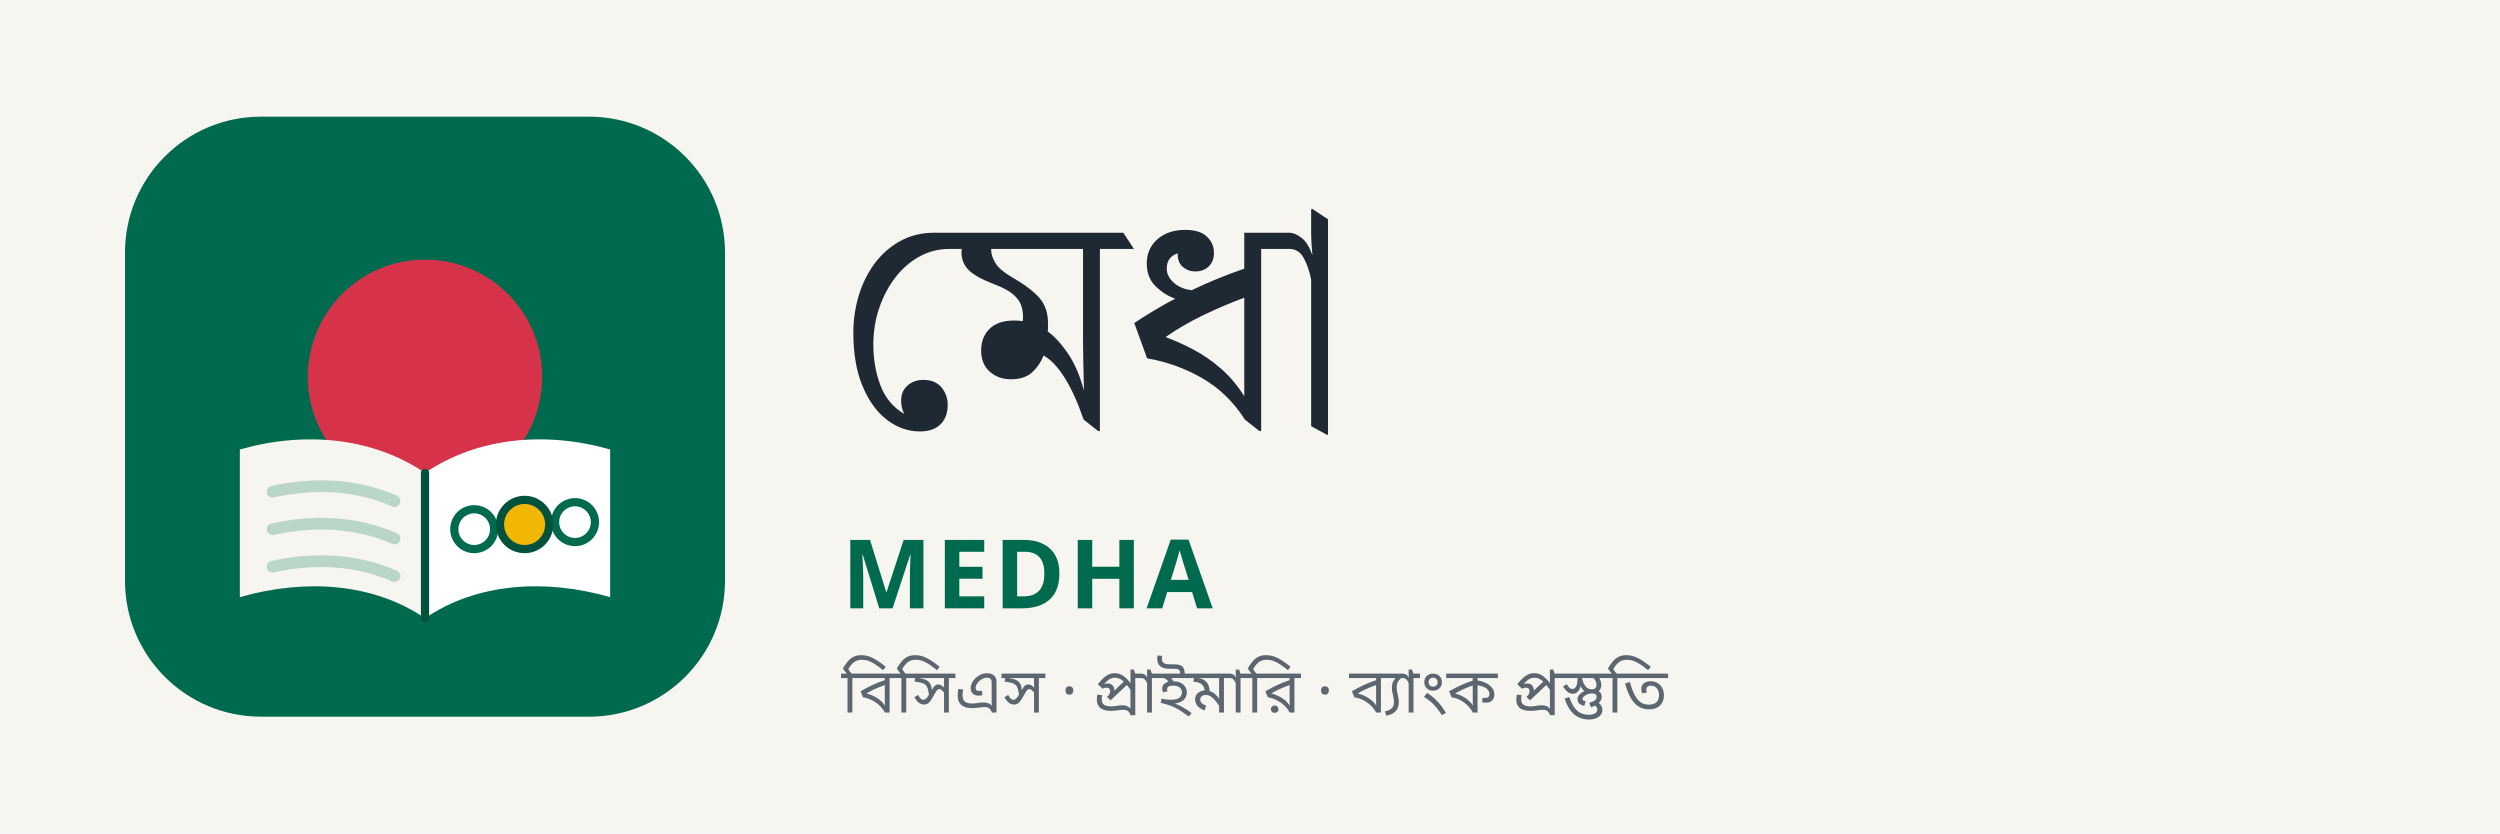
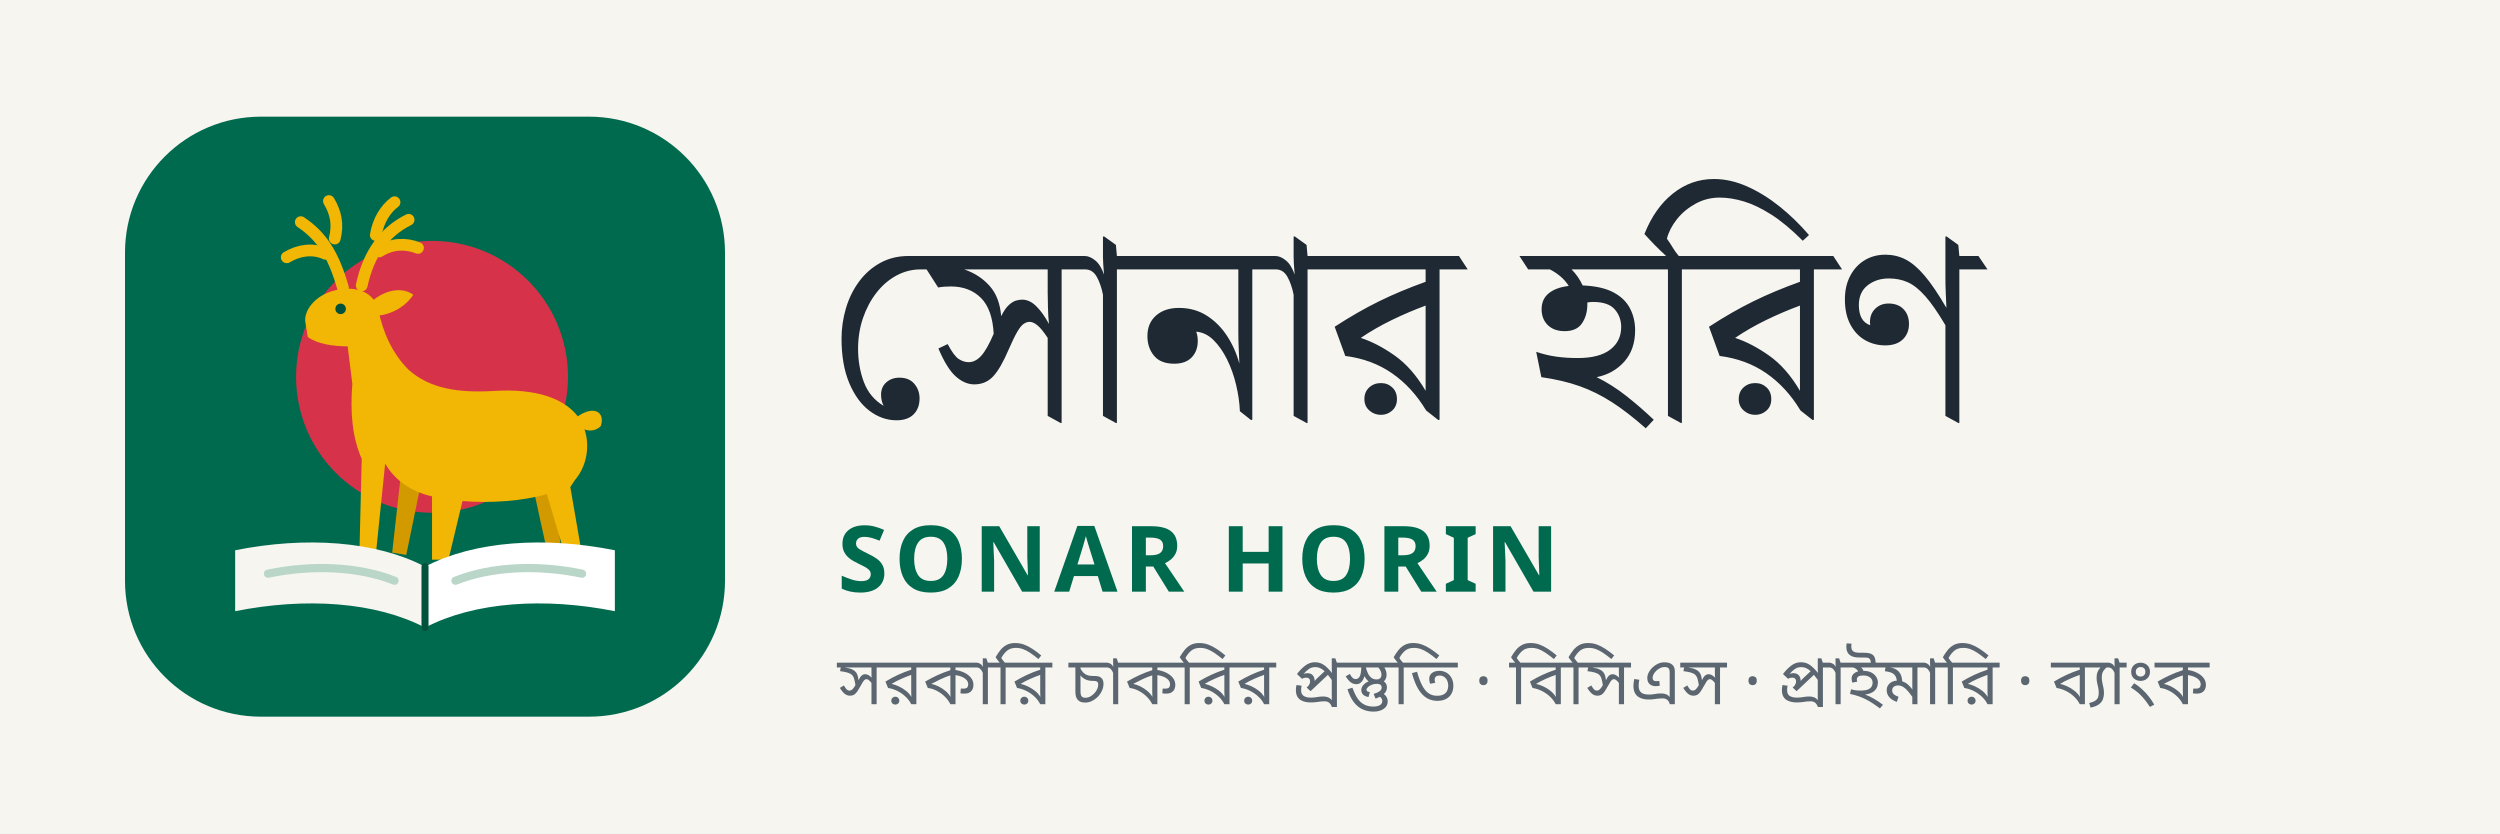
<svg xmlns="http://www.w3.org/2000/svg" viewBox="0 0 1200 400" width="1200" height="400">
  <rect width="1200" height="400" fill="#f6f5f0" />
  <g transform="translate(60 56) scale(0.5625)">
    <rect width="512" height="512" rx="116" fill="#006a4e" />
-     <circle cx="256" cy="222" r="100" fill="#d6334a" />
-     <path d="M256 304 C212 274 154 268 98 284 L98 410 C154 394 212 398 256 428 Z" fill="#f6f5f0" />
-     <path d="M256 304 C300 274 358 268 414 284 L414 410 C358 394 300 398 256 428 Z" fill="#ffffff" />
-     <path d="M256 304 L256 428" stroke="#00523c" stroke-width="7" stroke-linecap="round" />
-     <g stroke="#b9d6c8" stroke-width="10" stroke-linecap="round" fill="none">
-       <path d="M126 320 C162 312 198 314 230 328" />
-       <path d="M126 352 C162 344 198 346 230 360" />
-       <path d="M126 384 C162 376 198 378 230 392" />
+     <circle cx="262" cy="222" r="116" fill="#d6334a" />
+     <g transform="translate(14 0)">
+       <g fill="#d39a00">
+         <path d="M222 300 L214 372 L226 374 L240 306 Z" />
+         <path d="M332 306 L346 370 L358 368 L350 300 Z" />
+       </g>
+       <g fill="#f2b705">
+         <g stroke="#f2b705" stroke-width="10" stroke-linecap="round" fill="none">
+           <path d="M172 146 C164 118 154 102 136 90" />
+           <path d="M157 117 C146 112 134 114 124 120" />
+           <path d="M165 104 C168 92 166 82 160 72" />
+           <path d="M188 144 C194 116 208 98 228 88" />
+           <path d="M203 115 C214 108 226 108 236 112" />
+           <path d="M200 101 C202 89 208 79 216 73" />
+         </g>
+         <path d="M140 176 C138 166 148 152 166 148 C184 144 198 150 202 164                C206 184 214 202 228 216 C246 232 270 236 302 234                C336 232 362 240 374 258 C384 274 382 296 370 310                L366 316 L376 374 L362 376 L346 322                C326 328 298 330 274 328 L262 378 L248 378 L248 324                C230 320 216 310 208 296 L200 374 L186 374 L188 292                C180 274 178 252 180 228 L176 196                C164 196 150 194 142 188 Z" />
+         <path d="M196 158 C210 146 224 146 232 152 C224 164 210 170 198 170 Z" />
+         <path d="M372 256 C386 246 396 252 392 264 C386 270 378 268 372 264 Z" />
+       </g>
+       <circle cx="170" cy="164" r="4.5" fill="#00523c" />
    </g>
-     <g stroke="#006a4e" stroke-width="7" fill="none">
-       <circle cx="298" cy="352" r="17" />
-       <circle cx="384" cy="346" r="17" />
+     <path d="M256 384 C214 362 154 358 94 370 L94 422 C154 410 214 414 256 436 Z" fill="#f6f5f0" />
+     <path d="M256 384 C298 362 358 358 418 370 L418 422 C358 410 298 414 256 436 Z" fill="#ffffff" />
+     <path d="M256 384 L256 436" stroke="#00523c" stroke-width="6" stroke-linecap="round" />
+     <g stroke="#b9d6c8" stroke-width="7" stroke-linecap="round" fill="none">
+       <path d="M122 390 C160 382 200 384 230 396" />
+       <path d="M282 396 C312 384 352 382 390 390" />
    </g>
-     <circle cx="341" cy="348" r="21" fill="#f2b705" stroke="#00523c" stroke-width="7" />
  </g>
-   <text x="400" y="205" font-family="'Tiro Bangla','Noto Serif Bengali',serif" font-size="150" fill="#1f2933">মেধা</text>
-   <text x="404" y="292" font-family="'Noto Sans Bengali','Noto Sans',sans-serif" font-weight="600" font-size="46" letter-spacing="2" fill="#006a4e">MEDHA</text>
-   <text x="404" y="342" font-family="'Noto Sans Bengali','Noto Sans',sans-serif" font-size="30" fill="#5b6670">বিসিএস · প্রাইমারি · ব্যাংক প্রস্তুতি</text>
+   <text x="396" y="200" font-family="'Tiro Bangla','Noto Serif Bengali',serif" font-size="124" fill="#1f2933">সোনার হরিণ</text>
+   <text x="402" y="284" font-family="'Noto Sans Bengali','Noto Sans',sans-serif" font-weight="600" font-size="44" letter-spacing="3" fill="#006a4e">SONAR HORIN</text>
+   <text x="402" y="338" font-family="'Noto Sans Bengali','Noto Sans',sans-serif" font-size="32" fill="#5b6670">সরকারি চাকরির প্রস্তুতি · বিসিএস · প্রাইমারি · ব্যাংক</text>
</svg>
